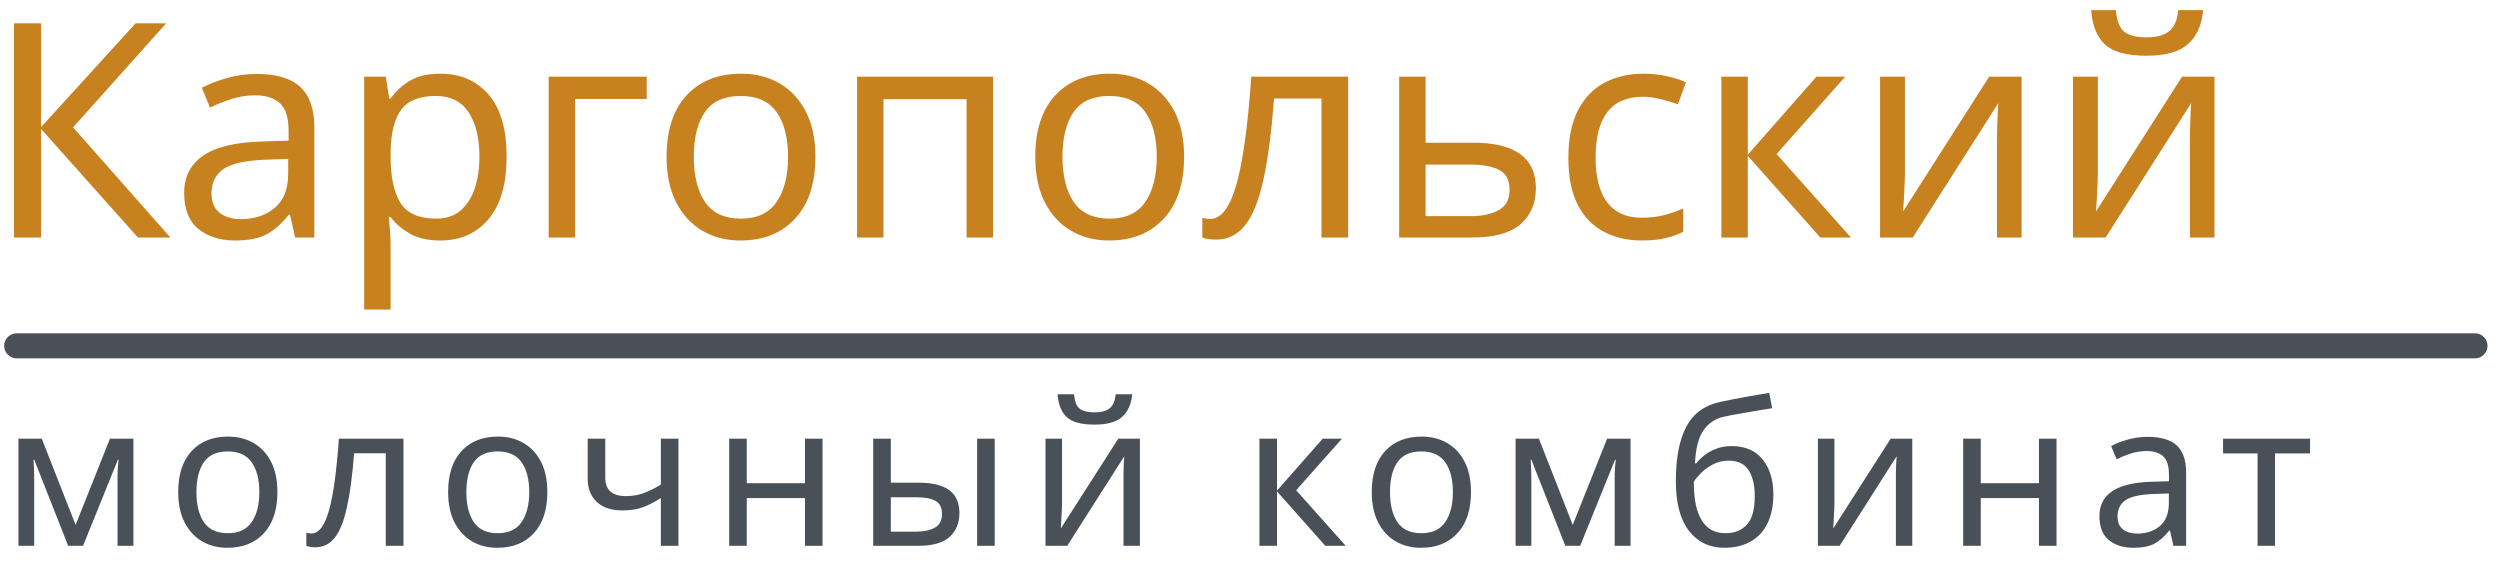
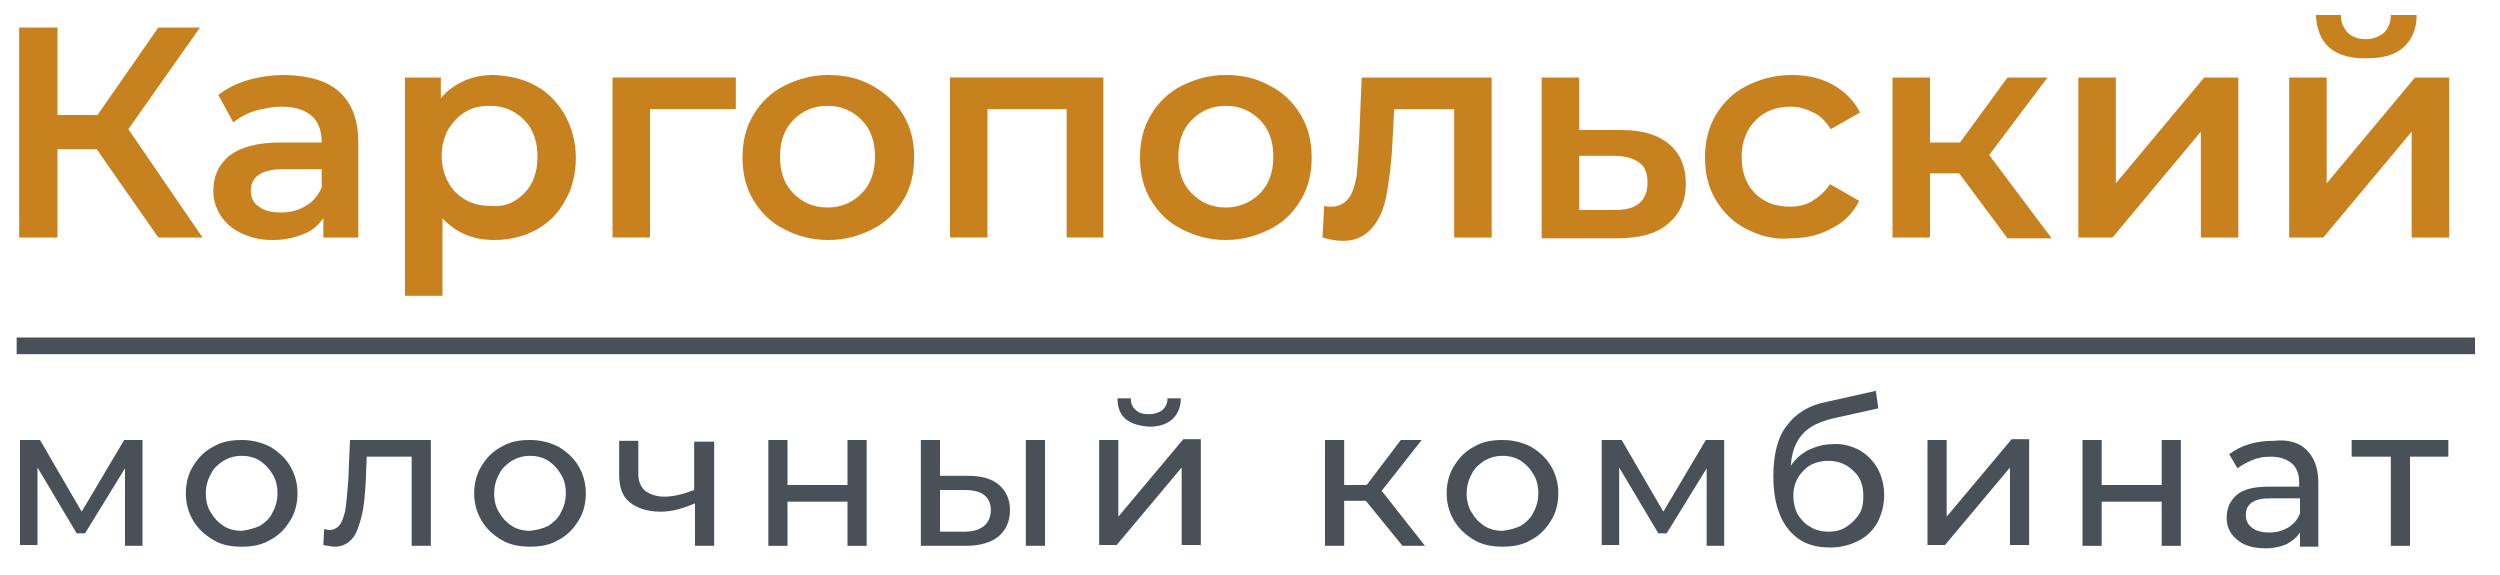
<svg xmlns="http://www.w3.org/2000/svg" version="1.1" id="Слой_1" x="0px" y="0px" viewBox="0 0 300 69" style="enable-background:new 0 0 300 69;" xml:space="preserve">
  <style type="text/css">
- 	.st0{fill:#C7811E;}
- 	.st1{font-family:'Montserrat-SemiBold';}
- 	.st2{font-size:36px;}
- 	.st3{fill:#495057;}
- 	.st4{font-family:'Montserrat-Medium';}
- 	.st5{font-size:24px;}
- 	.st6{letter-spacing:2;}
- 	.st7{fill:none;stroke:#495057;stroke-width:3;stroke-linecap:round;stroke-miterlimit:10;}
+ 	.st0{enable-background:new    ;}
+ 	.st1{fill:#C7811E;}
+ 	.st2{fill:#495057;}
+ 	.st3{fill:#C7811E;stroke:#495057;stroke-width:2;stroke-miterlimit:10;}
</style>
  <g>
-     <text transform="matrix(1 0 0 1 -11.1665 28.5)" class="st0 st1 st2"> Каргопольский</text>
-     <text transform="matrix(1 0 0 1 0.1665 65.5)" class="st3 st4 st5 st6">молочный комбинат</text>
-     <line class="st7" x1="2" y1="41.5" x2="297" y2="41.5" />
+     <g class="st0">
+       <path class="st1" d="M11.6,17.9H6.9v10.6H2.3V3.3h4.6v10.5h4.8L19,3.3h5l-8.6,12.2l8.9,13H19L11.6,17.9z" />
+       <path class="st1" d="M40.8,11.1c1.5,1.4,2.2,3.4,2.2,6.1v11.3h-4.2v-2.3c-0.6,0.8-1.3,1.5-2.4,1.9c-1,0.4-2.2,0.7-3.7,0.7    S30.1,28.5,29,28c-1.1-0.5-1.9-1.2-2.5-2.1c-0.6-0.9-0.9-1.9-0.9-3c0-1.7,0.6-3.1,1.9-4.2c1.3-1,3.3-1.6,6.1-1.6h5V17    c0-1.3-0.4-2.4-1.2-3.1c-0.8-0.7-2-1.1-3.6-1.1c-1.1,0-2.1,0.2-3.2,0.5c-1,0.3-1.9,0.8-2.6,1.4l-1.8-3.3c1-0.8,2.2-1.4,3.6-1.8    c1.4-0.4,2.9-0.6,4.5-0.6C37.2,9.1,39.3,9.7,40.8,11.1z M36.7,24.7c0.9-0.5,1.5-1.3,1.9-2.2v-2.2h-4.6c-2.6,0-3.9,0.9-3.9,2.6    c0,0.8,0.3,1.5,1,1.9c0.6,0.5,1.5,0.7,2.7,0.7C34.9,25.5,35.9,25.2,36.7,24.7z" />
+       <path class="st1" d="M64.3,10.3c1.5,0.8,2.6,2,3.5,3.5c0.8,1.5,1.3,3.2,1.3,5.1c0,1.9-0.4,3.7-1.3,5.2c-0.8,1.5-2,2.7-3.5,3.5    c-1.5,0.8-3.2,1.2-5,1.2c-2.6,0-4.6-0.9-6.2-2.6v9.3h-4.5V9.3h4.3v2.5c0.7-0.9,1.7-1.6,2.8-2.1c1.1-0.5,2.3-0.7,3.6-0.7    C61.2,9.1,62.9,9.5,64.3,10.3z M62.9,23.2c1.1-1.1,1.6-2.6,1.6-4.4c0-1.8-0.5-3.3-1.6-4.4c-1.1-1.1-2.4-1.7-4.1-1.7    c-1.1,0-2.1,0.2-2.9,0.7c-0.9,0.5-1.5,1.2-2.1,2.1c-0.5,0.9-0.8,2-0.8,3.2c0,1.2,0.3,2.3,0.8,3.2c0.5,0.9,1.2,1.6,2.1,2.1    c0.9,0.5,1.8,0.7,2.9,0.7C60.5,24.9,61.8,24.3,62.9,23.2z" />
+       <path class="st1" d="M88.3,13.1H78v15.4h-4.5V9.3h14.8V13.1z" />
+       <path class="st1" d="M94.1,27.5c-1.6-0.8-2.8-2-3.7-3.5c-0.9-1.5-1.3-3.2-1.3-5.1c0-1.9,0.4-3.6,1.3-5.1c0.9-1.5,2.1-2.7,3.7-3.5    c1.6-0.8,3.3-1.3,5.3-1.3c2,0,3.7,0.4,5.3,1.3s2.8,2,3.7,3.5c0.9,1.5,1.3,3.2,1.3,5.1c0,1.9-0.4,3.6-1.3,5.1    c-0.9,1.5-2.1,2.7-3.7,3.5s-3.3,1.3-5.3,1.3C97.4,28.8,95.6,28.3,94.1,27.5z M103.4,23.2c1.1-1.1,1.6-2.6,1.6-4.4    c0-1.8-0.5-3.3-1.6-4.4c-1.1-1.1-2.4-1.7-4.1-1.7c-1.7,0-3,0.6-4.1,1.7s-1.6,2.6-1.6,4.4c0,1.8,0.5,3.3,1.6,4.4    c1.1,1.1,2.4,1.7,4.1,1.7C101,24.9,102.3,24.3,103.4,23.2z" />
+       <path class="st1" d="M132.4,9.3v19.2H128V13.1h-9.5v15.4H114V9.3H132.4z" />
+       <path class="st1" d="M141.8,27.5c-1.6-0.8-2.8-2-3.7-3.5c-0.9-1.5-1.3-3.2-1.3-5.1c0-1.9,0.4-3.6,1.3-5.1c0.9-1.5,2.1-2.7,3.7-3.5    c1.6-0.8,3.3-1.3,5.3-1.3c2,0,3.7,0.4,5.3,1.3c1.6,0.8,2.8,2,3.7,3.5c0.9,1.5,1.3,3.2,1.3,5.1c0,1.9-0.4,3.6-1.3,5.1    s-2.1,2.7-3.7,3.5c-1.6,0.8-3.3,1.3-5.3,1.3C145.1,28.8,143.4,28.3,141.8,27.5z M151.2,23.2c1.1-1.1,1.6-2.6,1.6-4.4    c0-1.8-0.5-3.3-1.6-4.4c-1.1-1.1-2.4-1.7-4.1-1.7c-1.7,0-3,0.6-4.1,1.7s-1.6,2.6-1.6,4.4c0,1.8,0.5,3.3,1.6,4.4    c1.1,1.1,2.4,1.7,4.1,1.7C148.7,24.9,150.1,24.3,151.2,23.2z" />
+       <path class="st1" d="M179,9.3v19.2h-4.5V13.1h-7.2l-0.2,3.8c-0.1,2.5-0.4,4.7-0.7,6.4c-0.3,1.7-0.9,3.1-1.8,4.1s-2,1.5-3.4,1.5    c-0.7,0-1.5-0.1-2.5-0.4l0.2-3.8c0.3,0.1,0.6,0.1,0.9,0.1c0.9,0,1.6-0.4,2.1-1.1s0.7-1.6,0.9-2.6c0.1-1,0.2-2.5,0.3-4.4l0.3-7.4    H179z" />
+       <path class="st1" d="M200.3,17.3c1.3,1.1,2,2.7,2,4.7c0,2.1-0.7,3.7-2.2,4.9c-1.4,1.2-3.5,1.7-6.1,1.7l-9,0V9.3h4.5v6.3l5.1,0    C197.1,15.6,199,16.2,200.3,17.3z M196.7,24.4c0.7-0.6,1-1.4,1-2.5c0-1.1-0.3-1.9-1-2.4s-1.7-0.8-3.1-0.8l-4.1,0v6.5l4.1,0    C195,25.2,196,25,196.7,24.4z" />
+       <path class="st1" d="M209.6,27.5c-1.6-0.8-2.8-2-3.7-3.5s-1.3-3.2-1.3-5.1c0-1.9,0.4-3.6,1.3-5.1c0.9-1.5,2.1-2.7,3.7-3.5    c1.6-0.8,3.4-1.3,5.4-1.3c1.9,0,3.6,0.4,5,1.2c1.4,0.8,2.5,1.9,3.2,3.3l-3.5,2c-0.6-0.9-1.2-1.6-2.1-2c-0.8-0.4-1.7-0.7-2.7-0.7    c-1.7,0-3.1,0.5-4.2,1.6c-1.1,1.1-1.7,2.6-1.7,4.4c0,1.8,0.5,3.3,1.6,4.4c1.1,1.1,2.5,1.6,4.2,1.6c1,0,1.9-0.2,2.7-0.7    s1.5-1.1,2.1-2l3.5,2c-0.7,1.4-1.8,2.6-3.3,3.3c-1.4,0.8-3.1,1.2-5,1.2C213,28.8,211.2,28.3,209.6,27.5z" />
+       <path class="st1" d="M235.1,20.8h-3.5v7.7h-4.5V9.3h4.5v7.8h3.6l5.7-7.8h4.8l-7,9.3l7.5,10h-5.3L235.1,20.8z" />
+       <path class="st1" d="M249.4,9.3h4.5v12.7l10.6-12.7h4.1v19.2h-4.5V15.8l-10.6,12.7h-4.1V9.3z" />
+       <path class="st1" d="M274.7,9.3h4.5v12.7l10.6-12.7h4.1v19.2h-4.5V15.8l-10.6,12.7h-4.1V9.3z M279.5,5.7c-1-0.9-1.5-2.2-1.6-3.9h3    c0,0.9,0.3,1.5,0.8,2.1c0.5,0.5,1.2,0.8,2.2,0.8c0.9,0,1.6-0.3,2.2-0.8c0.5-0.5,0.8-1.2,0.8-2.1h3.1c0,1.7-0.6,3-1.6,3.9    c-1,0.9-2.5,1.3-4.5,1.3S280.6,6.6,279.5,5.7z" />
+     </g>
+     <g class="st0">
+       <path class="st2" d="M17.1,52.8v12.7H15v-9.3l-4.8,7.8h-1l-4.7-7.9v9.3H2.4V52.8h2.4l5,8.6l5.1-8.6H17.1z" />
+       <path class="st2" d="M25.6,64.8c-1-0.6-1.8-1.3-2.4-2.3c-0.6-1-0.9-2.1-0.9-3.3s0.3-2.4,0.9-3.3c0.6-1,1.4-1.8,2.4-2.3    c1-0.6,2.1-0.8,3.4-0.8c1.3,0,2.4,0.3,3.4,0.8c1,0.6,1.8,1.3,2.4,2.3c0.6,1,0.9,2.1,0.9,3.3s-0.3,2.4-0.9,3.3    c-0.6,1-1.4,1.8-2.4,2.3c-1,0.6-2.1,0.8-3.4,0.8C27.7,65.6,26.6,65.4,25.6,64.8z M31.2,63.1c0.6-0.4,1.2-0.9,1.5-1.6    c0.4-0.7,0.6-1.5,0.6-2.3c0-0.9-0.2-1.7-0.6-2.3c-0.4-0.7-0.9-1.2-1.5-1.6c-0.6-0.4-1.4-0.6-2.2-0.6c-0.8,0-1.5,0.2-2.2,0.6    c-0.6,0.4-1.2,0.9-1.5,1.6c-0.4,0.7-0.6,1.5-0.6,2.3c0,0.9,0.2,1.7,0.6,2.3c0.4,0.7,0.9,1.2,1.5,1.6s1.4,0.6,2.2,0.6    C29.8,63.6,30.5,63.4,31.2,63.1z" />
+       <path class="st2" d="M51.7,52.8v12.7h-2.3V54.8H44l-0.1,2.8c-0.1,1.7-0.2,3.1-0.5,4.3s-0.6,2.1-1.1,2.7s-1.2,1-2.1,1    c-0.4,0-0.9-0.1-1.4-0.2l0.1-1.9c0.2,0,0.4,0.1,0.6,0.1c0.6,0,1.1-0.3,1.4-0.8c0.3-0.6,0.5-1.2,0.6-2c0.1-0.8,0.2-1.9,0.3-3.3    l0.2-4.7H51.7z" />
+       <path class="st2" d="M60.2,64.8c-1-0.6-1.8-1.3-2.4-2.3c-0.6-1-0.9-2.1-0.9-3.3s0.3-2.4,0.9-3.3c0.6-1,1.4-1.8,2.4-2.3    c1-0.6,2.1-0.8,3.4-0.8c1.3,0,2.4,0.3,3.4,0.8c1,0.6,1.8,1.3,2.4,2.3c0.6,1,0.9,2.1,0.9,3.3s-0.3,2.4-0.9,3.3    c-0.6,1-1.4,1.8-2.4,2.3c-1,0.6-2.1,0.8-3.4,0.8C62.4,65.6,61.2,65.4,60.2,64.8z M65.8,63.1c0.6-0.4,1.2-0.9,1.5-1.6    c0.4-0.7,0.6-1.5,0.6-2.3c0-0.9-0.2-1.7-0.6-2.3c-0.4-0.7-0.9-1.2-1.5-1.6c-0.6-0.4-1.4-0.6-2.2-0.6c-0.8,0-1.5,0.2-2.2,0.6    c-0.6,0.4-1.2,0.9-1.5,1.6c-0.4,0.7-0.6,1.5-0.6,2.3c0,0.9,0.2,1.7,0.6,2.3c0.4,0.7,0.9,1.2,1.5,1.6s1.4,0.6,2.2,0.6    C64.5,63.6,65.2,63.4,65.8,63.1z" />
+       <path class="st2" d="M85.7,52.8v12.7h-2.3v-5.1c-1.4,0.6-2.7,1-4.1,1c-1.6,0-2.8-0.4-3.7-1.1c-0.9-0.7-1.3-1.8-1.3-3.3v-4.1h2.3v4    c0,0.9,0.3,1.5,0.8,2c0.6,0.4,1.3,0.7,2.3,0.7c1.1,0,2.3-0.3,3.6-0.8v-5.8H85.7z" />
+       <path class="st2" d="M92.2,52.8h2.3v5.4h7.2v-5.4h2.3v12.7h-2.3v-5.3h-7.2v5.3h-2.3V52.8z" />
+       <path class="st2" d="M119.9,58.2c0.8,0.7,1.3,1.7,1.3,3c0,1.4-0.5,2.4-1.4,3.2c-0.9,0.7-2.2,1.1-3.9,1.1l-5.4,0V52.8h2.3v4.3    l3.4,0C117.9,57.1,119.1,57.5,119.9,58.2z M118.1,63.1c0.5-0.4,0.8-1.1,0.8-1.9c0-0.8-0.3-1.4-0.8-1.8c-0.5-0.4-1.3-0.6-2.4-0.6    l-2.9,0v5l2.9,0C116.7,63.8,117.5,63.6,118.1,63.1z M123.1,52.8h2.3v12.7h-2.3V52.8z" />
+       <path class="st2" d="M131.9,52.8h2.3V62l7.8-9.3h2.1v12.7h-2.3v-9.3l-7.8,9.3h-2.1V52.8z M135.1,50.3c-0.7-0.6-1-1.4-1-2.5h1.6    c0,0.6,0.2,1.1,0.6,1.4c0.4,0.4,0.9,0.5,1.6,0.5c0.7,0,1.2-0.2,1.6-0.5c0.4-0.4,0.6-0.8,0.6-1.4h1.6c0,1.1-0.4,1.9-1,2.5    c-0.7,0.6-1.6,0.9-2.8,0.9C136.6,51.1,135.7,50.8,135.1,50.3z" />
+       <path class="st2" d="M163.9,60.1h-2.6v5.4H159V52.8h2.3v5.4h2.7l4.1-5.4h2.5l-4.8,6.1l5.2,6.6h-2.7L163.9,60.1z" />
+       <path class="st2" d="M176.9,64.8c-1-0.6-1.8-1.3-2.4-2.3c-0.6-1-0.9-2.1-0.9-3.3s0.3-2.4,0.9-3.3c0.6-1,1.4-1.8,2.4-2.3    c1-0.6,2.1-0.8,3.4-0.8c1.3,0,2.4,0.3,3.4,0.8c1,0.6,1.8,1.3,2.4,2.3c0.6,1,0.9,2.1,0.9,3.3s-0.3,2.4-0.9,3.3    c-0.6,1-1.4,1.8-2.4,2.3c-1,0.6-2.1,0.8-3.4,0.8C179.1,65.6,177.9,65.4,176.9,64.8z M182.5,63.1c0.6-0.4,1.2-0.9,1.5-1.6    c0.4-0.7,0.6-1.5,0.6-2.3c0-0.9-0.2-1.7-0.6-2.3c-0.4-0.7-0.9-1.2-1.5-1.6c-0.6-0.4-1.4-0.6-2.2-0.6c-0.8,0-1.5,0.2-2.2,0.6    c-0.6,0.4-1.2,0.9-1.5,1.6c-0.4,0.7-0.6,1.5-0.6,2.3c0,0.9,0.2,1.7,0.6,2.3c0.4,0.7,0.9,1.2,1.5,1.6c0.6,0.4,1.4,0.6,2.2,0.6    C181.1,63.6,181.9,63.4,182.5,63.1z" />
+       <path class="st2" d="M206.9,52.8v12.7h-2.1v-9.3l-4.8,7.8h-1l-4.7-7.9v9.3h-2.1V52.8h2.4l5,8.6l5.1-8.6H206.9z" />
+       <path class="st2" d="M223.1,54c0.9,0.5,1.7,1.3,2.2,2.2c0.5,0.9,0.8,2,0.8,3.2c0,1.2-0.3,2.3-0.8,3.3c-0.6,1-1.3,1.7-2.3,2.2    c-1,0.5-2.1,0.8-3.4,0.8c-2.2,0-3.8-0.7-5-2.2c-1.2-1.5-1.8-3.6-1.8-6.3c0-2.6,0.5-4.7,1.6-6.1c1.1-1.5,2.7-2.5,4.9-2.9l5.8-1.3    l0.3,2.1l-5.4,1.2c-1.7,0.4-2.9,1-3.7,1.9c-0.8,0.9-1.3,2.1-1.4,3.8c0.5-0.8,1.2-1.4,2.1-1.9c0.9-0.4,1.8-0.7,2.9-0.7    C221.1,53.2,222.1,53.5,223.1,54z M221.6,63.2c0.6-0.4,1.1-0.9,1.5-1.5c0.4-0.6,0.5-1.4,0.5-2.2c0-1.3-0.4-2.3-1.2-3    c-0.8-0.8-1.8-1.2-3-1.2c-1.2,0-2.3,0.4-3,1.2c-0.8,0.8-1.2,1.8-1.2,3c0,0.8,0.2,1.6,0.5,2.2c0.4,0.6,0.9,1.2,1.5,1.5    c0.6,0.4,1.4,0.6,2.2,0.6C220.3,63.8,221,63.6,221.6,63.2z" />
+       <path class="st2" d="M231.3,52.8h2.3V62l7.8-9.3h2.1v12.7h-2.3v-9.3l-7.8,9.3h-2.1V52.8z" />
+       <path class="st2" d="M249.9,52.8h2.3v5.4h7.2v-5.4h2.3v12.7h-2.3v-5.3h-7.2v5.3h-2.3V52.8z" />
+       <path class="st2" d="M276.8,54c0.9,0.9,1.4,2.2,1.4,3.9v7.7h-2.2v-1.7c-0.4,0.6-0.9,1-1.6,1.4c-0.7,0.3-1.6,0.5-2.5,0.5    c-1.4,0-2.6-0.3-3.4-1c-0.9-0.7-1.3-1.6-1.3-2.7s0.4-2,1.2-2.7s2.1-1,3.9-1h3.6v-0.5c0-1-0.3-1.8-0.9-2.3    c-0.6-0.5-1.4-0.8-2.5-0.8c-0.8,0-1.5,0.1-2.2,0.4s-1.3,0.6-1.8,1l-1-1.7c0.7-0.5,1.4-0.9,2.4-1.2s1.9-0.4,2.9-0.4    C274.6,52.7,275.9,53.1,276.8,54z M274.6,63.3c0.6-0.4,1.1-0.9,1.4-1.7v-1.8h-3.6c-2,0-2.9,0.7-2.9,2c0,0.6,0.2,1.1,0.7,1.5    s1.2,0.6,2.1,0.6S273.9,63.7,274.6,63.3z" />
+       <path class="st2" d="M293.9,54.8h-4.7v10.7h-2.3V54.8h-4.7v-2h11.6V54.8z" />
+     </g>
+     <line class="st3" x1="2" y1="41.5" x2="297" y2="41.5" />
  </g>
</svg>
